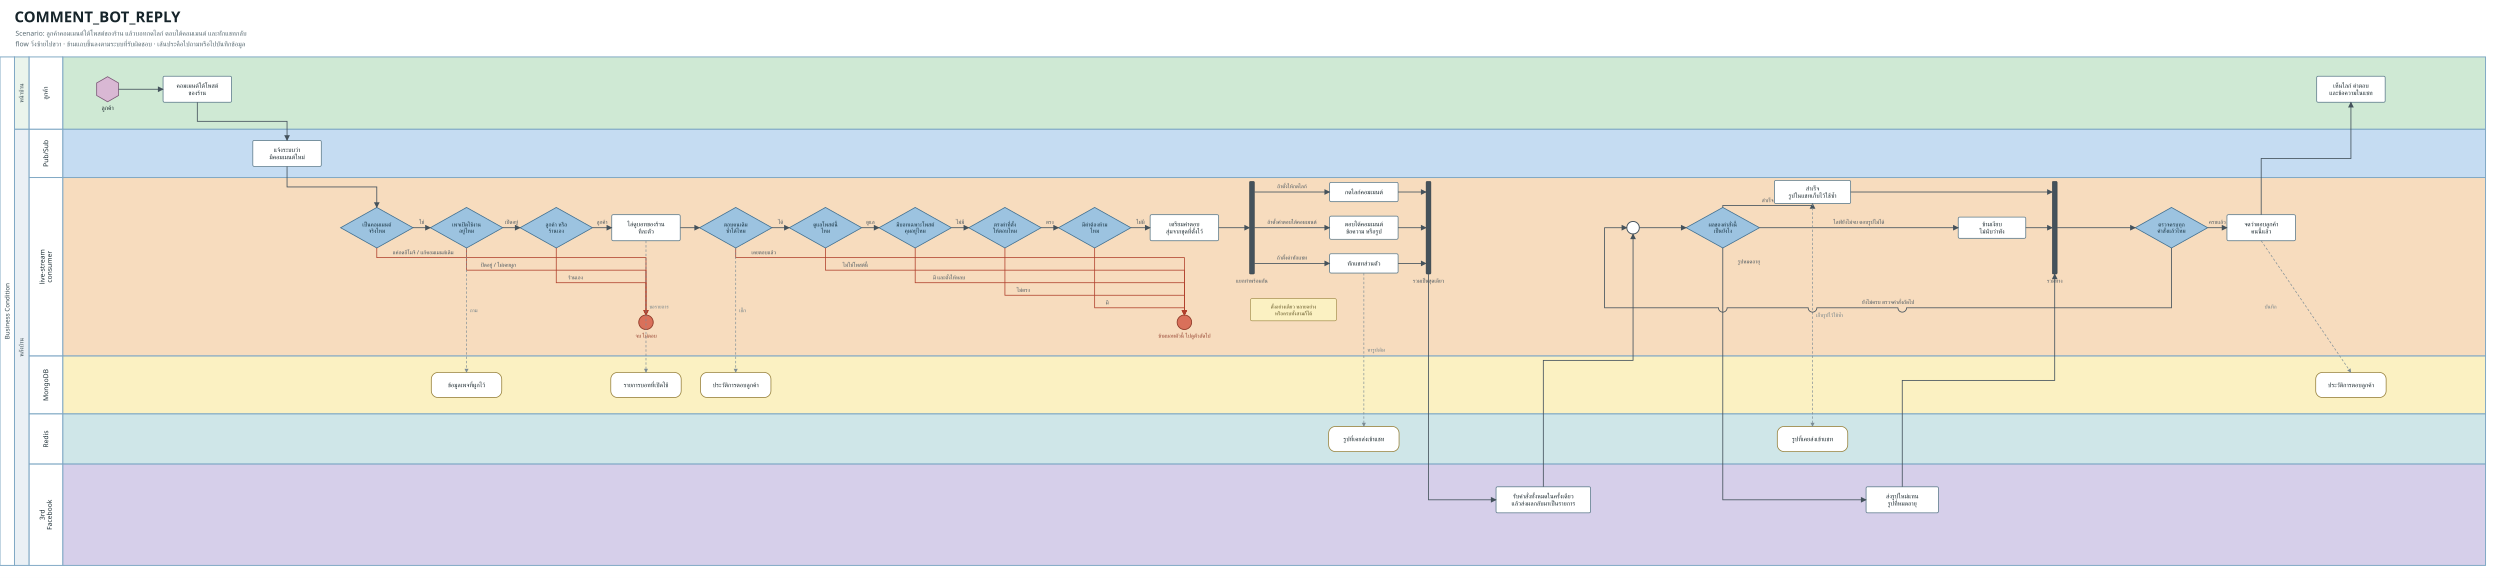
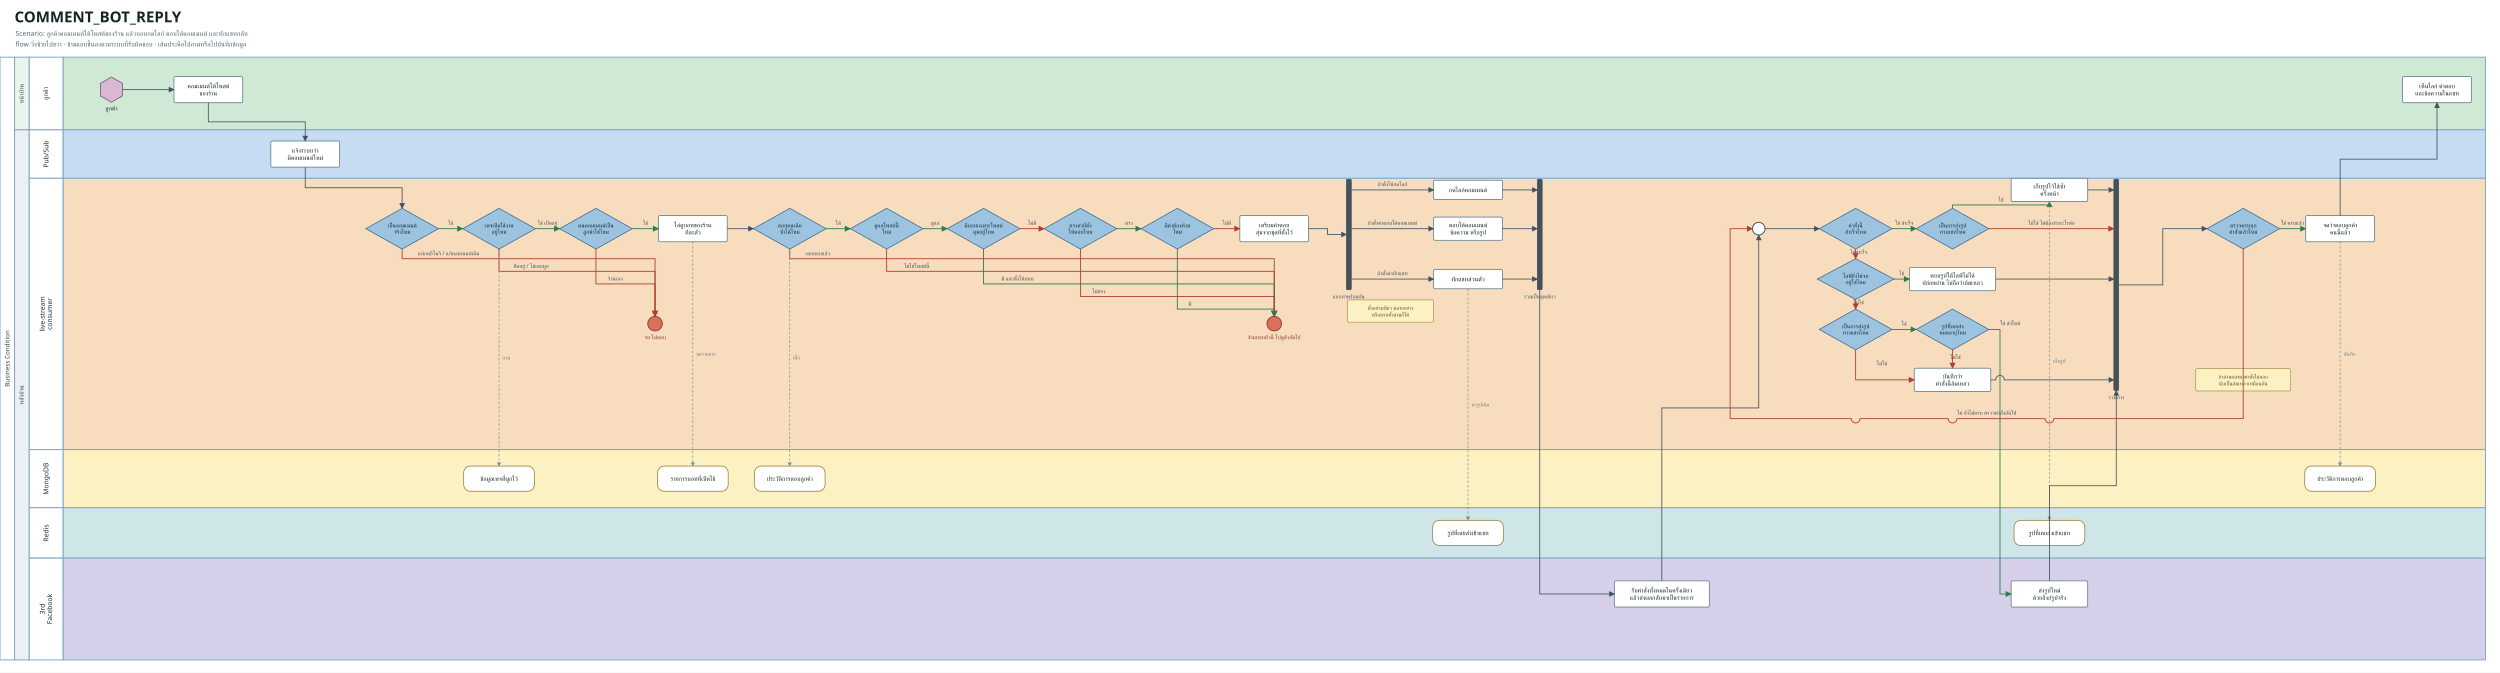
- <svg xmlns="http://www.w3.org/2000/svg" class="swim" viewBox="0 0 5182 1198" width="5182" height="1198" role="img" aria-label="Swimlane เส้นทางบอทตอบคอมเมนต์">
+ <svg xmlns="http://www.w3.org/2000/svg" class="swim" viewBox="0 0 5160 1388" width="5160" height="1388" role="img" aria-label="Swimlane เส้นทางบอทตอบคอมเมนต์">
  <style>
  .t-title{font-family:Kanit,'IBM Plex Sans Thai',sans-serif;font-size:31px;font-weight:600;fill:#16242A}
  .t-sub{font-family:'IBM Plex Sans Thai',sans-serif;font-size:14px;fill:#54666E}
  .t-lane{font-family:Kanit,'IBM Plex Sans Thai',sans-serif;font-size:14px;font-weight:500;fill:#1D2E35;text-anchor:middle;dominant-baseline:middle}
  .t-grp{font-family:'IBM Plex Sans Thai',sans-serif;font-size:13px;fill:#33474F;text-anchor:middle;dominant-baseline:middle}
  .t-node{font-family:'IBM Plex Sans Thai',sans-serif;font-size:13px;fill:#16242A;text-anchor:middle}
  .t-dec{font-family:'IBM Plex Sans Thai',sans-serif;font-size:12px;fill:#0F2A38;text-anchor:middle}
  .t-edge{font-family:'IBM Plex Sans Thai',sans-serif;font-size:11.5px;fill:#44525C;text-anchor:middle}
  .t-data{font-family:'IBM Plex Sans Thai',sans-serif;font-size:11px;fill:#6C7D85;text-anchor:start}
  .t-end{font-family:'IBM Plex Sans Thai',sans-serif;font-size:11.5px;fill:#8F3A28;text-anchor:middle}
  .n-task{fill:#FFFFFF;stroke:#5C7A8A;stroke-width:1.6}
  .n-dec{fill:#9CC3E0;stroke:#3E6E90;stroke-width:1.6}
  .n-store{fill:#FFFFFF;stroke:#96803A;stroke-width:1.6}
  .n-actor{fill:#D9B8D4;stroke:#7A5675;stroke-width:1.6}
  .n-end{fill:#D9705A;stroke:#8F3A28;stroke-width:1.8}
  .n-fork{fill:#44525C;stroke:#2B363D;stroke-width:1}
  .n-note{fill:#FBF1C2;stroke:#96803A;stroke-width:1.2}
  .n-merge{fill:#FFFFFF;stroke:#44525C;stroke-width:2}
  .t-note{font-family:'IBM Plex Sans Thai',sans-serif;font-size:11px;fill:#5B4E1E;text-anchor:middle}
  .fl{fill:none;stroke:#44525C;stroke-width:1.7}
  .fl-stop{fill:none;stroke:#B0402C;stroke-width:1.6}
+   .fl-true{fill:none;stroke:#2F7D4F;stroke-width:1.8}
+   .fl-false{fill:none;stroke:#B0402C;stroke-width:1.8}
  .fl-data{fill:none;stroke:#7C8C95;stroke-width:1.4;stroke-dasharray:5 4}
</style>
  <defs>
    <marker id="ar" viewBox="0 0 10 10" refX="9" refY="5" markerWidth="7" markerHeight="7" orient="auto-start-reverse">
      <path d="M0,0 L10,5 L0,10 z" fill="#44525c" />
    </marker>
    <marker id="arS" viewBox="0 0 10 10" refX="9" refY="5" markerWidth="7" markerHeight="7" orient="auto-start-reverse">
      <path d="M0,0 L10,5 L0,10 z" fill="#B0402C" />
    </marker>
+     <marker id="arT" viewBox="0 0 10 10" refX="9" refY="5" markerWidth="7" markerHeight="7" orient="auto-start-reverse">
+       <path d="M0,0 L10,5 L0,10 z" fill="#2F7D4F" />
+     </marker>
+     <marker id="arF" viewBox="0 0 10 10" refX="9" refY="5" markerWidth="7" markerHeight="7" orient="auto-start-reverse">
+       <path d="M0,0 L10,5 L0,10 z" fill="#B0402C" />
+     </marker>
    <marker id="arD" viewBox="0 0 10 10" refX="9" refY="5" markerWidth="6" markerHeight="6" orient="auto-start-reverse">
      <path d="M0,0 L10,5 L0,10 z" fill="#7C8C95" />
    </marker>
  </defs>
-   <rect x="0" y="0" width="5182" height="1198" fill="#FFFFFF" />
+   <rect x="0" y="0" width="5160" height="1388" fill="#FFFFFF" />
  <text x="30" y="46" class="t-title">COMMENT_BOT_REPLY</text>
  <text x="32" y="74" class="t-sub">Scenario: ลูกค้าคอมเมนต์ใต้โพสต์ของร้าน แล้วบอทกดไลก์ ตอบใต้คอมเมนต์ และทักแชทกลับ</text>
  <text x="32" y="96" class="t-sub">flow วิ่งซ้ายไปขวา · ข้ามแถบขึ้นลงตามระบบที่รับผิดชอบ · เส้นประคือไปถามหรือไปบันทึกข้อมูล</text>
-   <rect x="130" y="118" width="5022" height="150" fill="#CFE9D4" />
-   <rect x="130" y="118" width="5022" height="150" fill="none" stroke="#7FA8C4" stroke-width="2" />
+   <rect x="130" y="118" width="5000" height="150" fill="#CFE9D4" />
+   <rect x="130" y="118" width="5000" height="150" fill="none" stroke="#7FA8C4" stroke-width="2" />
  <rect x="60" y="118" width="70" height="150" fill="#FFFFFF" stroke="#7FA8C4" stroke-width="2" />
  <text x="95.0" y="193.0" class="t-lane" transform="rotate(-90 95.0 193.0)">ลูกค้า</text>
-   <rect x="130" y="268" width="5022" height="100" fill="#C5DCF2" />
-   <rect x="130" y="268" width="5022" height="100" fill="none" stroke="#7FA8C4" stroke-width="2" />
+   <rect x="130" y="268" width="5000" height="100" fill="#C5DCF2" />
+   <rect x="130" y="268" width="5000" height="100" fill="none" stroke="#7FA8C4" stroke-width="2" />
  <rect x="60" y="268" width="70" height="100" fill="#FFFFFF" stroke="#7FA8C4" stroke-width="2" />
  <text x="95.0" y="318.0" class="t-lane" transform="rotate(-90 95.0 318.0)">Pub/Sub</text>
-   <rect x="130" y="368" width="5022" height="370" fill="#F7DCBE" />
-   <rect x="130" y="368" width="5022" height="370" fill="none" stroke="#7FA8C4" stroke-width="2" />
-   <rect x="60" y="368" width="70" height="370" fill="#FFFFFF" stroke="#7FA8C4" stroke-width="2" />
-   <text x="87.5" y="553.0" class="t-lane" transform="rotate(-90 87.5 553.0)">live-stream</text>
-   <text x="102.5" y="553.0" class="t-lane" transform="rotate(-90 102.5 553.0)">consumer</text>
-   <rect x="130" y="738" width="5022" height="120" fill="#FBF1C2" />
-   <rect x="130" y="738" width="5022" height="120" fill="none" stroke="#7FA8C4" stroke-width="2" />
-   <rect x="60" y="738" width="70" height="120" fill="#FFFFFF" stroke="#7FA8C4" stroke-width="2" />
-   <text x="95.0" y="798.0" class="t-lane" transform="rotate(-90 95.0 798.0)">MongoDB</text>
-   <rect x="130" y="858" width="5022" height="104" fill="#CFE6E8" />
-   <rect x="130" y="858" width="5022" height="104" fill="none" stroke="#7FA8C4" stroke-width="2" />
-   <rect x="60" y="858" width="70" height="104" fill="#FFFFFF" stroke="#7FA8C4" stroke-width="2" />
-   <text x="95.0" y="910.0" class="t-lane" transform="rotate(-90 95.0 910.0)">Redis</text>
-   <rect x="130" y="962" width="5022" height="210" fill="#D6CFEA" />
-   <rect x="130" y="962" width="5022" height="210" fill="none" stroke="#7FA8C4" stroke-width="2" />
-   <rect x="60" y="962" width="70" height="210" fill="#FFFFFF" stroke="#7FA8C4" stroke-width="2" />
-   <text x="87.5" y="1067.0" class="t-lane" transform="rotate(-90 87.5 1067.0)">3rd</text>
-   <text x="102.5" y="1067.0" class="t-lane" transform="rotate(-90 102.5 1067.0)">Facebook</text>
+   <rect x="130" y="368" width="5000" height="560" fill="#F7DCBE" />
+   <rect x="130" y="368" width="5000" height="560" fill="none" stroke="#7FA8C4" stroke-width="2" />
+   <rect x="60" y="368" width="70" height="560" fill="#FFFFFF" stroke="#7FA8C4" stroke-width="2" />
+   <text x="87.5" y="648.0" class="t-lane" transform="rotate(-90 87.5 648.0)">live-stream</text>
+   <text x="102.5" y="648.0" class="t-lane" transform="rotate(-90 102.5 648.0)">consumer</text>
+   <rect x="130" y="928" width="5000" height="120" fill="#FBF1C2" />
+   <rect x="130" y="928" width="5000" height="120" fill="none" stroke="#7FA8C4" stroke-width="2" />
+   <rect x="60" y="928" width="70" height="120" fill="#FFFFFF" stroke="#7FA8C4" stroke-width="2" />
+   <text x="95.0" y="988.0" class="t-lane" transform="rotate(-90 95.0 988.0)">MongoDB</text>
+   <rect x="130" y="1048" width="5000" height="104" fill="#CFE6E8" />
+   <rect x="130" y="1048" width="5000" height="104" fill="none" stroke="#7FA8C4" stroke-width="2" />
+   <rect x="60" y="1048" width="70" height="104" fill="#FFFFFF" stroke="#7FA8C4" stroke-width="2" />
+   <text x="95.0" y="1100.0" class="t-lane" transform="rotate(-90 95.0 1100.0)">Redis</text>
+   <rect x="130" y="1152" width="5000" height="210" fill="#D6CFEA" />
+   <rect x="130" y="1152" width="5000" height="210" fill="none" stroke="#7FA8C4" stroke-width="2" />
+   <rect x="60" y="1152" width="70" height="210" fill="#FFFFFF" stroke="#7FA8C4" stroke-width="2" />
+   <text x="87.5" y="1257.0" class="t-lane" transform="rotate(-90 87.5 1257.0)">3rd</text>
+   <text x="102.5" y="1257.0" class="t-lane" transform="rotate(-90 102.5 1257.0)">Facebook</text>
  <rect x="30" y="118" width="30" height="150" fill="#EAF4EC" stroke="#7FA8C4" stroke-width="2" />
  <text x="45.0" y="193.0" class="t-grp" transform="rotate(-90 45.0 193.0)">หน้าบ้าน</text>
-   <rect x="30" y="268" width="30" height="904" fill="#EAF0F5" stroke="#7FA8C4" stroke-width="2" />
-   <text x="45.0" y="720.0" class="t-grp" transform="rotate(-90 45.0 720.0)">หลังบ้าน</text>
-   <rect x="0" y="118" width="30" height="1054" fill="#FFFFFF" stroke="#7FA8C4" stroke-width="2" />
-   <text x="15.0" y="645.0" class="t-grp" transform="rotate(-90 15.0 645.0)">Business Condition</text>
-   <polygon points="223.0,159.0 245.62,172.0 245.62,198.0 223.0,211.0 200.38,198.0 200.38,172.0" class="n-actor" />
-   <text x="223.0" y="228.0" class="t-node">ลูกค้า</text>
-   <rect x="338.0" y="158.0" width="142" height="54" rx="3" class="n-task" />
-   <text x="409.0" y="182.0" class="t-node">คอมเมนต์ใต้โพสต์</text>
-   <text x="409.0" y="197.0" class="t-node">ของร้าน</text>
-   <rect x="524.0" y="291.0" width="142" height="54" rx="3" class="n-task" />
-   <text x="595.0" y="315.0" class="t-node">แจ้งระบบว่า</text>
-   <text x="595.0" y="330.0" class="t-node">มีคอมเมนต์ใหม่</text>
-   <polygon points="781.0,430.0 856.0,472 781.0,514.0 706.0,472" class="n-dec" />
-   <text x="781.0" y="469.5" class="t-dec">เป็นคอมเมนต์</text>
-   <text x="781.0" y="482.5" class="t-dec">จริงไหม</text>
-   <polygon points="967.0,430.0 1042.0,472 967.0,514.0 892.0,472" class="n-dec" />
-   <text x="967.0" y="469.5" class="t-dec">เพจเปิดใช้งาน</text>
-   <text x="967.0" y="482.5" class="t-dec">อยู่ไหม</text>
-   <polygon points="1153.0,430.0 1228.0,472 1153.0,514.0 1078.0,472" class="n-dec" />
-   <text x="1153.0" y="469.5" class="t-dec">ลูกค้า หรือ</text>
-   <text x="1153.0" y="482.5" class="t-dec">ร้านเอง</text>
-   <rect x="1268.0" y="445.0" width="142" height="54" rx="3" class="n-task" />
-   <text x="1339.0" y="469.0" class="t-node">ไล่ดูบอทของร้าน</text>
-   <text x="1339.0" y="484.0" class="t-node">ทีละตัว</text>
-   <polygon points="1525.0,430.0 1600.0,472 1525.0,514.0 1450.0,472" class="n-dec" />
-   <text x="1525.0" y="469.5" class="t-dec">ตอบคนเดิม</text>
-   <text x="1525.0" y="482.5" class="t-dec">ซ้ำได้ไหม</text>
-   <polygon points="1711.0,430.0 1786.0,472 1711.0,514.0 1636.0,472" class="n-dec" />
-   <text x="1711.0" y="469.5" class="t-dec">ดูแลโพสต์นี้</text>
-   <text x="1711.0" y="482.5" class="t-dec">ไหม</text>
-   <polygon points="1897.0,430.0 1972.0,472 1897.0,514.0 1822.0,472" class="n-dec" />
-   <text x="1897.0" y="469.5" class="t-dec">มีบอทเฉพาะโพสต์</text>
-   <text x="1897.0" y="482.5" class="t-dec">คุมอยู่ไหม</text>
-   <polygon points="2083.0,430.0 2158.0,472 2083.0,514.0 2008.0,472" class="n-dec" />
-   <text x="2083.0" y="469.5" class="t-dec">ตรงคำที่ตั้ง</text>
-   <text x="2083.0" y="482.5" class="t-dec">ให้ตอบไหม</text>
-   <polygon points="2269.0,430.0 2344.0,472 2269.0,514.0 2194.0,472" class="n-dec" />
-   <text x="2269.0" y="469.5" class="t-dec">มีคำต้องห้าม</text>
-   <text x="2269.0" y="482.5" class="t-dec">ไหม</text>
-   <rect x="2384.0" y="445.0" width="142" height="54" rx="3" class="n-task" />
-   <text x="2455.0" y="469.0" class="t-node">เตรียมคำตอบ</text>
-   <text x="2455.0" y="484.0" class="t-node">สุ่มจากชุดที่ตั้งไว้</text>
-   <rect x="2590.0" y="376" width="10" height="192" rx="2" class="n-fork" />
-   <text x="2595.0" y="586" class="t-edge">แยกทำพร้อมกัน</text>
-   <rect x="2756.0" y="378.0" width="142" height="40" rx="3" class="n-task" />
-   <text x="2827.0" y="402.5" class="t-node">กดไลก์คอมเมนต์</text>
-   <rect x="2756.0" y="448.0" width="142" height="48" rx="3" class="n-task" />
-   <text x="2827.0" y="469.0" class="t-node">ตอบใต้คอมเมนต์</text>
-   <text x="2827.0" y="484.0" class="t-node">ข้อความ หรือรูป</text>
-   <rect x="2756.0" y="526.0" width="142" height="40" rx="3" class="n-task" />
-   <text x="2827.0" y="550.5" class="t-node">ทักแชทส่วนตัว</text>
-   <rect x="2956.0" y="376" width="10" height="192" rx="2" class="n-fork" />
-   <text x="2961.0" y="586" class="t-edge">รวมเป็นชุดเดียว</text>
-   <rect x="2592.0" y="619.0" width="178" height="46" rx="3" class="n-note" />
-   <text x="2681.0" y="639.5" class="t-note">ตั้งอย่างเดียว หลายอย่าง</text>
-   <text x="2681.0" y="653.5" class="t-note">หรือครบทั้งสามก็ได้</text>
-   <circle cx="1339.0" cy="668" r="15" class="n-end" />
-   <text x="1339.0" y="700" class="t-end">จบ ไม่ตอบ</text>
-   <circle cx="2455.0" cy="668" r="15" class="n-end" />
-   <text x="2455.0" y="700" class="t-end">ข้ามบอทตัวนี้ ไปดูตัวถัดไป</text>
-   <rect x="894.0" y="772.0" width="146" height="52" rx="14" class="n-store" />
-   <text x="967.0" y="802.5" class="t-node">ข้อมูลเพจที่ผูกไว้</text>
-   <rect x="1266.0" y="772.0" width="146" height="52" rx="14" class="n-store" />
-   <text x="1339.0" y="802.5" class="t-node">รายการบอทที่เปิดใช้</text>
-   <rect x="1452.0" y="772.0" width="146" height="52" rx="14" class="n-store" />
-   <text x="1525.0" y="802.5" class="t-node">ประวัติการตอบลูกค้า</text>
-   <rect x="4800.0" y="772.0" width="146" height="52" rx="14" class="n-store" />
-   <text x="4873.0" y="802.5" class="t-node">ประวัติการตอบลูกค้า</text>
-   <rect x="2754.0" y="884.0" width="146" height="52" rx="14" class="n-store" />
-   <text x="2827.0" y="914.5" class="t-node">รูปที่เคยส่งเข้าแชท</text>
-   <rect x="3684.0" y="884.0" width="146" height="52" rx="14" class="n-store" />
-   <text x="3757.0" y="914.5" class="t-node">รูปที่เคยส่งเข้าแชท</text>
-   <rect x="3101.0" y="1009.0" width="196" height="54" rx="3" class="n-task" />
-   <text x="3199.0" y="1033.0" class="t-node">รับคำสั่งทั้งหมดในครั้งเดียว</text>
-   <text x="3199.0" y="1048.0" class="t-node">แล้วส่งผลกลับมาเป็นรายการ</text>
-   <circle cx="3385.0" cy="472" r="13" class="n-merge" />
-   <polygon points="3571.0,430.0 3647.0,472 3571.0,514.0 3495.0,472" class="n-dec" />
-   <text x="3571.0" y="469.5" class="t-dec">ผลของคำสั่งนี้</text>
-   <text x="3571.0" y="482.5" class="t-dec">เป็นยังไง</text>
-   <rect x="3678.0" y="374.0" width="158" height="48" rx="3" class="n-task" />
-   <text x="3757.0" y="395.0" class="t-node">สำเร็จ</text>
-   <text x="3757.0" y="410.0" class="t-node">รูปในแชทเก็บไว้ใช้ซ้ำ</text>
-   <rect x="4059.0" y="450.0" width="140" height="44" rx="3" class="n-task" />
-   <text x="4129.0" y="469.0" class="t-node">ข้ามเงียบ</text>
-   <text x="4129.0" y="484.0" class="t-node">ไม่นับว่าพัง</text>
-   <rect x="3868.0" y="1009.0" width="150" height="54" rx="3" class="n-task" />
-   <text x="3943.0" y="1033.0" class="t-node">ส่งรูปใหม่แทน</text>
-   <text x="3943.0" y="1048.0" class="t-node">รูปที่หมดอายุ</text>
-   <rect x="4254.0" y="376" width="10" height="192" rx="2" class="n-fork" />
-   <text x="4259.0" y="586" class="t-edge">รวมทาง</text>
-   <polygon points="4501.0,430.0 4576.0,472 4501.0,514.0 4426.0,472" class="n-dec" />
-   <text x="4501.0" y="469.5" class="t-dec">ตรวจครบทุก</text>
-   <text x="4501.0" y="482.5" class="t-dec">คำสั่งแล้วไหม</text>
-   <rect x="4616.0" y="445.0" width="142" height="54" rx="3" class="n-task" />
-   <text x="4687.0" y="469.0" class="t-node">จดว่าตอบลูกค้า</text>
-   <text x="4687.0" y="484.0" class="t-node">คนนี้แล้ว</text>
-   <rect x="4802.0" y="158.0" width="142" height="54" rx="3" class="n-task" />
-   <text x="4873.0" y="182.0" class="t-node">เห็นไลก์ คำตอบ</text>
-   <text x="4873.0" y="197.0" class="t-node">และข้อความในแชท</text>
-   <path d="M245.62,185.0 L338.0,185.0" class="fl" marker-end="url(#ar)" />
-   <path d="M409.0,212.0 L409.0,251.5 L595.0,251.5 L595.0,291.0" class="fl" marker-end="url(#ar)" />
-   <path d="M595.0,345.0 L595.0,387.5 L781.0,387.5 L781.0,430.0" class="fl" marker-end="url(#ar)" />
-   <path d="M856.0,472 L892.0,472" class="fl" marker-end="url(#ar)" />
-   <text x="874.0" y="464" class="t-edge">ใช่</text>
-   <path d="M1042.0,472 L1078.0,472" class="fl" marker-end="url(#ar)" />
-   <text x="1060.0" y="464" class="t-edge">เปิดอยู่</text>
-   <path d="M1228.0,472 L1268.0,472" class="fl" marker-end="url(#ar)" />
-   <text x="1248.0" y="464" class="t-edge">ลูกค้า</text>
-   <path d="M1410.0,472 L1450.0,472" class="fl" marker-end="url(#ar)" />
-   <path d="M1600.0,472 L1636.0,472" class="fl" marker-end="url(#ar)" />
-   <text x="1618.0" y="464" class="t-edge">ได้</text>
-   <path d="M1786.0,472 L1822.0,472" class="fl" marker-end="url(#ar)" />
-   <text x="1804.0" y="464" class="t-edge">ดูแล</text>
-   <path d="M1972.0,472 L2008.0,472" class="fl" marker-end="url(#ar)" />
-   <text x="1990.0" y="464" class="t-edge">ไม่มี</text>
-   <path d="M2158.0,472 L2194.0,472" class="fl" marker-end="url(#ar)" />
-   <text x="2176.0" y="464" class="t-edge">ตรง</text>
-   <path d="M2344.0,472 L2384.0,472" class="fl" marker-end="url(#ar)" />
-   <text x="2364.0" y="464" class="t-edge">ไม่มี</text>
-   <path d="M2526.0,472 L2590.0,472.0" class="fl" marker-end="url(#ar)" />
-   <path d="M2600.0,398 L2756.0,398" class="fl" marker-end="url(#ar)" />
-   <text x="2678.0" y="390" class="t-edge">ถ้าตั้งให้กดไลก์</text>
-   <path d="M2600.0,472 L2756.0,472" class="fl" marker-end="url(#ar)" />
-   <text x="2678.0" y="464" class="t-edge">ถ้าตั้งค่าตอบใต้คอมเมนต์</text>
-   <path d="M2600.0,546 L2756.0,546" class="fl" marker-end="url(#ar)" />
-   <text x="2678.0" y="538" class="t-edge">ถ้าตั้งค่าทักแชท</text>
-   <path d="M2898.0,398 L2956.0,398" class="fl" marker-end="url(#ar)" />
-   <path d="M2898.0,472 L2956.0,472" class="fl" marker-end="url(#ar)" />
-   <path d="M2898.0,546 L2956.0,546" class="fl" marker-end="url(#ar)" />
-   <path d="M781.0,514.0 L781.0,534 L1339.0,534 L1339.0,653.0" class="fl-stop" marker-end="url(#arS)" />
-   <text x="877.0" y="527" class="t-edge">แค่กดอีโมจิ / แก้คอมเมนต์เดิม</text>
-   <path d="M967.0,514.0 L967.0,560 L1339.0,560 L1339.0,653.0" class="fl-stop" marker-end="url(#arS)" />
-   <text x="1033.0" y="553" class="t-edge">ปิดอยู่ / ไม่เคยผูก</text>
-   <path d="M1153.0,514.0 L1153.0,586 L1339.0,586 L1339.0,653.0" class="fl-stop" marker-end="url(#arS)" />
-   <text x="1193.0" y="579" class="t-edge">ร้านเอง</text>
-   <path d="M1525.0,514.0 L1525.0,534 L2455.0,534 L2455.0,653.0" class="fl-stop" marker-end="url(#arS)" />
-   <text x="1583.0" y="527" class="t-edge">เคยตอบแล้ว</text>
-   <path d="M1711.0,514.0 L1711.0,560 L2455.0,560 L2455.0,653.0" class="fl-stop" marker-end="url(#arS)" />
-   <text x="1773.0" y="553" class="t-edge">ไม่ใช่โพสต์นี้</text>
-   <path d="M1897.0,514.0 L1897.0,586 L2455.0,586 L2455.0,653.0" class="fl-stop" marker-end="url(#arS)" />
-   <text x="1967.0" y="579" class="t-edge">มี และตั้งให้หลบ</text>
-   <path d="M2083.0,514.0 L2083.0,612 L2455.0,612 L2455.0,653.0" class="fl-stop" marker-end="url(#arS)" />
-   <text x="2121.0" y="605" class="t-edge">ไม่ตรง</text>
-   <path d="M2269.0,514.0 L2269.0,638 L2455.0,638 L2455.0,653.0" class="fl-stop" marker-end="url(#arS)" />
-   <text x="2295.0" y="631" class="t-edge">มี</text>
-   <path d="M967.0,514.0 L967.0,772.0" class="fl-data" marker-end="url(#arD)" />
-   <text x="974.0" y="647.0" class="t-data">ถาม</text>
-   <path d="M1339.0,499.0 L1339.0,772.0" class="fl-data" marker-end="url(#arD)" />
-   <text x="1346.0" y="639.5" class="t-data">ขอรายการ</text>
-   <path d="M1525.0,514.0 L1525.0,772.0" class="fl-data" marker-end="url(#arD)" />
-   <text x="1532.0" y="647.0" class="t-data">เช็ก</text>
-   <path d="M2827.0,566.0 L2827.0,884.0" class="fl-data" marker-end="url(#arD)" />
-   <text x="2834.0" y="729.0" class="t-data">หารูปเดิม</text>
-   <path d="M2961.0,568.0 L2961.0,1036 L3101.0,1036" class="fl" marker-end="url(#ar)" />
-   <path d="M3199.0,1009.0 L3199.0,747.0 L3385.0,747.0 L3385.0,485.0" class="fl" marker-end="url(#ar)" />
-   <path d="M3398.0,472 L3495.0,472" class="fl" marker-end="url(#ar)" />
-   <path d="M3571.0,430.0 L3571.0,426.0 L3757.0,426.0 L3757.0,422.0" class="fl" marker-end="url(#ar)" />
-   <text x="3664.0" y="419.0" class="t-edge">สำเร็จ</text>
-   <path d="M3647.0,472 L4059.0,472" class="fl" marker-end="url(#ar)" />
-   <text x="3853.0" y="464" class="t-edge">ไลฟ์ยังไม่จบ ตอบรูปไม่ได้</text>
-   <path d="M3571.0,514.0 L3571.0,1036 L3868.0,1036" class="fl" marker-end="url(#ar)" />
-   <text x="3625.0" y="546.0" class="t-edge">รูปหมดอายุ</text>
-   <path d="M3757.0,422.0 L3757.0,884.0" class="fl-data" marker-end="url(#arD)" />
-   <text x="3764.0" y="657.0" class="t-data">เก็บรูปไว้ใช้ซ้ำ</text>
-   <path d="M3836.0,398 L4254.0,398" class="fl" marker-end="url(#ar)" />
-   <path d="M4199.0,472 L4254.0,472" class="fl" marker-end="url(#ar)" />
-   <path d="M3943.0,1009.0 L3943.0,788.5 L4259.0,788.5 L4259.0,568.0" class="fl" marker-end="url(#ar)" />
-   <path d="M4264.0,472.0 L4426.0,472" class="fl" marker-end="url(#ar)" />
-   <path d="M4501.0,514.0 L4501.0,638 L3952.0,638 A 9 9 0 0 1 3934.0,638 L3766.0,638 A 9 9 0 0 1 3748.0,638 L3580.0,638 A 9 9 0 0 1 3562.0,638 L3326.0,638 L3326.0,472 L3372.0,472" class="fl" marker-end="url(#ar)" />
-   <text x="3913.5" y="630" class="t-edge">ยังไม่ครบ ตรวจคำสั่งถัดไป</text>
-   <path d="M4576.0,472 L4616.0,472" class="fl" marker-end="url(#ar)" />
-   <text x="4596.0" y="464" class="t-edge">ครบแล้ว</text>
-   <path d="M4687.0,499.0 L4873.0,772.0" class="fl-data" marker-end="url(#arD)" />
-   <text x="4694.0" y="639.5" class="t-data">บันทึก</text>
-   <path d="M4687.0,445.0 L4687.0,328.5 L4873.0,328.5 L4873.0,212.0" class="fl" marker-end="url(#ar)" />
+   <rect x="30" y="268" width="30" height="1094" fill="#EAF0F5" stroke="#7FA8C4" stroke-width="2" />
+   <text x="45.0" y="815.0" class="t-grp" transform="rotate(-90 45.0 815.0)">หลังบ้าน</text>
+   <rect x="0" y="118" width="30" height="1244" fill="#FFFFFF" stroke="#7FA8C4" stroke-width="2" />
+   <text x="15.0" y="740.0" class="t-grp" transform="rotate(-90 15.0 740.0)">Business Condition</text>
+   <polygon points="230.0,159.0 252.62,172.0 252.62,198.0 230.0,211.0 207.38,198.0 207.38,172.0" class="n-actor" />
+   <text x="230.0" y="228.0" class="t-node">ลูกค้า</text>
+   <rect x="359.0" y="158.0" width="142" height="54" rx="3" class="n-task" />
+   <text x="430.0" y="182.0" class="t-node">คอมเมนต์ใต้โพสต์</text>
+   <text x="430.0" y="197.0" class="t-node">ของร้าน</text>
+   <rect x="559.0" y="291.0" width="142" height="54" rx="3" class="n-task" />
+   <text x="630.0" y="315.0" class="t-node">แจ้งระบบว่า</text>
+   <text x="630.0" y="330.0" class="t-node">มีคอมเมนต์ใหม่</text>
+   <polygon points="830.0,430.0 905.0,472 830.0,514.0 755.0,472" class="n-dec" />
+   <text x="830.0" y="469.5" class="t-dec">เป็นคอมเมนต์</text>
+   <text x="830.0" y="482.5" class="t-dec">จริงไหม</text>
+   <polygon points="1030.0,430.0 1105.0,472 1030.0,514.0 955.0,472" class="n-dec" />
+   <text x="1030.0" y="469.5" class="t-dec">เพจเปิดใช้งาน</text>
+   <text x="1030.0" y="482.5" class="t-dec">อยู่ไหม</text>
+   <polygon points="1230.0,430.0 1305.0,472 1230.0,514.0 1155.0,472" class="n-dec" />
+   <text x="1230.0" y="469.5" class="t-dec">คนคอมเมนต์เป็น</text>
+   <text x="1230.0" y="482.5" class="t-dec">ลูกค้าใช่ไหม</text>
+   <rect x="1359.0" y="445.0" width="142" height="54" rx="3" class="n-task" />
+   <text x="1430.0" y="469.0" class="t-node">ไล่ดูบอทของร้าน</text>
+   <text x="1430.0" y="484.0" class="t-node">ทีละตัว</text>
+   <polygon points="1630.0,430.0 1705.0,472 1630.0,514.0 1555.0,472" class="n-dec" />
+   <text x="1630.0" y="469.5" class="t-dec">ตอบคนเดิม</text>
+   <text x="1630.0" y="482.5" class="t-dec">ซ้ำได้ไหม</text>
+   <polygon points="1830.0,430.0 1905.0,472 1830.0,514.0 1755.0,472" class="n-dec" />
+   <text x="1830.0" y="469.5" class="t-dec">ดูแลโพสต์นี้</text>
+   <text x="1830.0" y="482.5" class="t-dec">ไหม</text>
+   <polygon points="2030.0,430.0 2105.0,472 2030.0,514.0 1955.0,472" class="n-dec" />
+   <text x="2030.0" y="469.5" class="t-dec">มีบอทเฉพาะโพสต์</text>
+   <text x="2030.0" y="482.5" class="t-dec">คุมอยู่ไหม</text>
+   <polygon points="2230.0,430.0 2305.0,472 2230.0,514.0 2155.0,472" class="n-dec" />
+   <text x="2230.0" y="469.5" class="t-dec">ตรงคำที่ตั้ง</text>
+   <text x="2230.0" y="482.5" class="t-dec">ให้ตอบไหม</text>
+   <polygon points="2430.0,430.0 2505.0,472 2430.0,514.0 2355.0,472" class="n-dec" />
+   <text x="2430.0" y="469.5" class="t-dec">มีคำต้องห้าม</text>
+   <text x="2430.0" y="482.5" class="t-dec">ไหม</text>
+   <rect x="2559.0" y="445.0" width="142" height="54" rx="3" class="n-task" />
+   <text x="2630.0" y="469.0" class="t-node">เตรียมคำตอบ</text>
+   <text x="2630.0" y="484.0" class="t-node">สุ่มจากชุดที่ตั้งไว้</text>
+   <rect x="2779.0" y="370" width="10" height="228" rx="2" class="n-fork" />
+   <text x="2784.0" y="616" class="t-edge">แยกทำพร้อมกัน</text>
+   <rect x="2959.0" y="372.0" width="142" height="40" rx="3" class="n-task" />
+   <text x="3030.0" y="396.5" class="t-node">กดไลก์คอมเมนต์</text>
+   <rect x="2959.0" y="448.0" width="142" height="48" rx="3" class="n-task" />
+   <text x="3030.0" y="469.0" class="t-node">ตอบใต้คอมเมนต์</text>
+   <text x="3030.0" y="484.0" class="t-node">ข้อความ หรือรูป</text>
+   <rect x="2959.0" y="556.0" width="142" height="40" rx="3" class="n-task" />
+   <text x="3030.0" y="580.5" class="t-node">ทักแชทส่วนตัว</text>
+   <rect x="3173.0" y="370" width="10" height="228" rx="2" class="n-fork" />
+   <text x="3178.0" y="616" class="t-edge">รวมเป็นชุดเดียว</text>
+   <rect x="2781.0" y="619.0" width="178" height="46" rx="3" class="n-note" />
+   <text x="2870.0" y="639.5" class="t-note">ตั้งอย่างเดียว หลายอย่าง</text>
+   <text x="2870.0" y="653.5" class="t-note">หรือครบทั้งสามก็ได้</text>
+   <circle cx="1352.0" cy="668" r="15" class="n-end" />
+   <text x="1352.0" y="700" class="t-end">จบ ไม่ตอบ</text>
+   <circle cx="2630.0" cy="668" r="15" class="n-end" />
+   <text x="2630.0" y="700" class="t-end">ข้ามบอทตัวนี้ ไปดูตัวถัดไป</text>
+   <rect x="957.0" y="962.0" width="146" height="52" rx="14" class="n-store" />
+   <text x="1030.0" y="992.5" class="t-node">ข้อมูลเพจที่ผูกไว้</text>
+   <rect x="1357.0" y="962.0" width="146" height="52" rx="14" class="n-store" />
+   <text x="1430.0" y="992.5" class="t-node">รายการบอทที่เปิดใช้</text>
+   <rect x="1557.0" y="962.0" width="146" height="52" rx="14" class="n-store" />
+   <text x="1630.0" y="992.5" class="t-node">ประวัติการตอบลูกค้า</text>
+   <rect x="4757.0" y="962.0" width="146" height="52" rx="14" class="n-store" />
+   <text x="4830.0" y="992.5" class="t-node">ประวัติการตอบลูกค้า</text>
+   <rect x="2957.0" y="1074.0" width="146" height="52" rx="14" class="n-store" />
+   <text x="3030.0" y="1104.5" class="t-node">รูปที่เคยส่งเข้าแชท</text>
+   <rect x="4157.0" y="1074.0" width="146" height="52" rx="14" class="n-store" />
+   <text x="4230.0" y="1104.5" class="t-node">รูปที่เคยส่งเข้าแชท</text>
+   <rect x="3332.0" y="1199.0" width="196" height="54" rx="3" class="n-task" />
+   <text x="3430.0" y="1223.0" class="t-node">รับคำสั่งทั้งหมดในครั้งเดียว</text>
+   <text x="3430.0" y="1238.0" class="t-node">แล้วส่งผลกลับมาเป็นรายการ</text>
+   <circle cx="3630.0" cy="472" r="13" class="n-merge" />
+   <polygon points="3830.0,430.0 3905.0,472 3830.0,514.0 3755.0,472" class="n-dec" />
+   <text x="3830.0" y="469.5" class="t-dec">คำสั่งนี้</text>
+   <text x="3830.0" y="482.5" class="t-dec">สำเร็จไหม</text>
+   <polygon points="4030.0,430.0 4105.0,472 4030.0,514.0 3955.0,472" class="n-dec" />
+   <text x="4030.0" y="469.5" class="t-dec">เป็นการส่งรูป</text>
+   <text x="4030.0" y="482.5" class="t-dec">ทางแชทไหม</text>
+   <rect x="4151.0" y="368.0" width="158" height="48" rx="3" class="n-task" />
+   <text x="4230.0" y="389.0" class="t-node">เก็บรูปไว้ใช้ซ้ำ</text>
+   <text x="4230.0" y="404.0" class="t-node">ครั้งหน้า</text>
+   <polygon points="3830.0,534.0 3909.0,576 3830.0,618.0 3751.0,576" class="n-dec" />
+   <text x="3830.0" y="573.5" class="t-dec">ไลฟ์ยังไม่จบ</text>
+   <text x="3830.0" y="586.5" class="t-dec">อยู่ใช่ไหม</text>
+   <rect x="3941.0" y="552.0" width="178" height="48" rx="3" class="n-task" />
+   <text x="4030.0" y="573.0" class="t-node">ตอบรูปใต้ไลฟ์ไม่ได้</text>
+   <text x="4030.0" y="588.0" class="t-node">ปล่อยผ่าน ไม่ถือว่าล้มเหลว</text>
+   <polygon points="3830.0,638.0 3905.0,680 3830.0,722.0 3755.0,680" class="n-dec" />
+   <text x="3830.0" y="677.5" class="t-dec">เป็นการส่งรูป</text>
+   <text x="3830.0" y="690.5" class="t-dec">ทางแชทไหม</text>
+   <polygon points="4030.0,638.0 4105.0,680 4030.0,722.0 3955.0,680" class="n-dec" />
+   <text x="4030.0" y="677.5" class="t-dec">รูปที่เคยส่ง</text>
+   <text x="4030.0" y="690.5" class="t-dec">หมดอายุไหม</text>
+   <rect x="3951.0" y="760.0" width="158" height="48" rx="3" class="n-task" />
+   <text x="4030.0" y="781.0" class="t-node">บันทึกว่า</text>
+   <text x="4030.0" y="796.0" class="t-node">คำสั่งนี้ล้มเหลว</text>
+   <rect x="4151.0" y="1199.0" width="158" height="54" rx="3" class="n-task" />
+   <text x="4230.0" y="1223.0" class="t-node">ส่งรูปใหม่</text>
+   <text x="4230.0" y="1238.0" class="t-node">ด้วยลิงก์รูปจริง</text>
+   <rect x="4532.0" y="761.0" width="196" height="46" rx="3" class="n-note" />
+   <text x="4630.0" y="781.5" class="t-note">ถ้าอ่านผลของคำสั่งไม่ออก</text>
+   <text x="4630.0" y="795.5" class="t-note">นับเป็นล้มเหลวเหมือนกัน</text>
+   <rect x="4363.0" y="370" width="10" height="436" rx="2" class="n-fork" />
+   <text x="4368.0" y="824" class="t-edge">รวมทาง</text>
+   <polygon points="4630.0,430.0 4705.0,472 4630.0,514.0 4555.0,472" class="n-dec" />
+   <text x="4630.0" y="469.5" class="t-dec">ตรวจครบทุก</text>
+   <text x="4630.0" y="482.5" class="t-dec">คำสั่งแล้วไหม</text>
+   <rect x="4759.0" y="445.0" width="142" height="54" rx="3" class="n-task" />
+   <text x="4830.0" y="469.0" class="t-node">จดว่าตอบลูกค้า</text>
+   <text x="4830.0" y="484.0" class="t-node">คนนี้แล้ว</text>
+   <rect x="4959.0" y="158.0" width="142" height="54" rx="3" class="n-task" />
+   <text x="5030.0" y="182.0" class="t-node">เห็นไลก์ คำตอบ</text>
+   <text x="5030.0" y="197.0" class="t-node">และข้อความในแชท</text>
+   <path d="M252.62,185.0 L359.0,185.0" class="fl" marker-end="url(#ar)" />
+   <path d="M430.0,212.0 L430.0,251.5 L630.0,251.5 L630.0,291.0" class="fl" marker-end="url(#ar)" />
+   <path d="M630.0,345.0 L630.0,387.5 L830.0,387.5 L830.0,430.0" class="fl" marker-end="url(#ar)" />
+   <path d="M905.0,472 L955.0,472" class="fl-true" marker-end="url(#arT)" />
+   <text x="930.0" y="464" class="t-edge">ใช่</text>
+   <path d="M1105.0,472 L1155.0,472" class="fl-true" marker-end="url(#arT)" />
+   <text x="1130.0" y="464" class="t-edge">ใช่ เปิดอยู่</text>
+   <path d="M1305.0,472 L1359.0,472" class="fl-true" marker-end="url(#arT)" />
+   <text x="1332.0" y="464" class="t-edge">ใช่</text>
+   <path d="M1501.0,472 L1555.0,472" class="fl" marker-end="url(#ar)" />
+   <path d="M1705.0,472 L1755.0,472" class="fl-true" marker-end="url(#arT)" />
+   <text x="1730.0" y="464" class="t-edge">ได้</text>
+   <path d="M1905.0,472 L1955.0,472" class="fl-true" marker-end="url(#arT)" />
+   <text x="1930.0" y="464" class="t-edge">ดูแล</text>
+   <path d="M2105.0,472 L2155.0,472" class="fl-false" marker-end="url(#arF)" />
+   <text x="2130.0" y="464" class="t-edge">ไม่มี</text>
+   <path d="M2305.0,472 L2355.0,472" class="fl-true" marker-end="url(#arT)" />
+   <text x="2330.0" y="464" class="t-edge">ตรง</text>
+   <path d="M2505.0,472 L2559.0,472" class="fl-false" marker-end="url(#arF)" />
+   <text x="2532.0" y="464" class="t-edge">ไม่มี</text>
+   <path d="M2701.0,472 L2740.0,472 L2740.0,484.0 L2779.0,484.0" class="fl" marker-end="url(#ar)" />
+   <path d="M2789.0,392 L2959.0,392" class="fl" marker-end="url(#ar)" />
+   <text x="2874.0" y="384" class="t-edge">ถ้าตั้งให้กดไลก์</text>
+   <path d="M2789.0,472 L2959.0,472" class="fl" marker-end="url(#ar)" />
+   <text x="2874.0" y="464" class="t-edge">ถ้าตั้งค่าตอบใต้คอมเมนต์</text>
+   <path d="M2789.0,576 L2959.0,576" class="fl" marker-end="url(#ar)" />
+   <text x="2874.0" y="568" class="t-edge">ถ้าตั้งค่าทักแชท</text>
+   <path d="M3101.0,392 L3173.0,392" class="fl" marker-end="url(#ar)" />
+   <path d="M3101.0,472 L3173.0,472" class="fl" marker-end="url(#ar)" />
+   <path d="M3101.0,576 L3173.0,576" class="fl" marker-end="url(#ar)" />
+   <path d="M830.0,514.0 L830.0,534 L1352.0,534 L1352.0,653.0" class="fl-false" marker-end="url(#arF)" />
+   <text x="926.0" y="527" class="t-edge">แค่กดอีโมจิ / แก้คอมเมนต์เดิม</text>
+   <path d="M1030.0,514.0 L1030.0,560 L1352.0,560 L1352.0,653.0" class="fl-false" marker-end="url(#arF)" />
+   <text x="1096.0" y="553" class="t-edge">ปิดอยู่ / ไม่เคยผูก</text>
+   <path d="M1230.0,514.0 L1230.0,586 L1352.0,586 L1352.0,653.0" class="fl-false" marker-end="url(#arF)" />
+   <text x="1270.0" y="579" class="t-edge">ร้านเอง</text>
+   <path d="M1630.0,514.0 L1630.0,534 L2630.0,534 L2630.0,653.0" class="fl-false" marker-end="url(#arF)" />
+   <text x="1688.0" y="527" class="t-edge">เคยตอบแล้ว</text>
+   <path d="M1830.0,514.0 L1830.0,560 L2630.0,560 L2630.0,653.0" class="fl-false" marker-end="url(#arF)" />
+   <text x="1892.0" y="553" class="t-edge">ไม่ใช่โพสต์นี้</text>
+   <path d="M2030.0,514.0 L2030.0,586 L2630.0,586 L2630.0,653.0" class="fl-true" marker-end="url(#arT)" />
+   <text x="2100.0" y="579" class="t-edge">มี และตั้งให้หลบ</text>
+   <path d="M2230.0,514.0 L2230.0,612 L2630.0,612 L2630.0,653.0" class="fl-false" marker-end="url(#arF)" />
+   <text x="2268.0" y="605" class="t-edge">ไม่ตรง</text>
+   <path d="M2430.0,514.0 L2430.0,638 L2630.0,638 L2630.0,653.0" class="fl-true" marker-end="url(#arT)" />
+   <text x="2456.0" y="631" class="t-edge">มี</text>
+   <path d="M1030.0,514.0 L1030.0,962.0" class="fl-data" marker-end="url(#arD)" />
+   <text x="1037.0" y="742.0" class="t-data">ถาม</text>
+   <path d="M1430.0,499.0 L1430.0,962.0" class="fl-data" marker-end="url(#arD)" />
+   <text x="1437.0" y="734.5" class="t-data">ขอรายการ</text>
+   <path d="M1630.0,514.0 L1630.0,962.0" class="fl-data" marker-end="url(#arD)" />
+   <text x="1637.0" y="742.0" class="t-data">เช็ก</text>
+   <path d="M3030.0,596.0 L3030.0,1074.0" class="fl-data" marker-end="url(#arD)" />
+   <text x="3037.0" y="839.0" class="t-data">หารูปเดิม</text>
+   <path d="M3178.0,598.0 L3178.0,1226 L3332.0,1226" class="fl" marker-end="url(#ar)" />
+   <path d="M3430.0,1199.0 L3430.0,842.0 L3630.0,842.0 L3630.0,485.0" class="fl" marker-end="url(#ar)" />
+   <path d="M3643.0,472 L3755.0,472" class="fl" marker-end="url(#ar)" />
+   <path d="M3905.0,472 L3955.0,472" class="fl-true" marker-end="url(#arT)" />
+   <text x="3930.0" y="464" class="t-edge">ใช่ สำเร็จ</text>
+   <path d="M3830.0,514.0 L3830.0,534.0" class="fl-false" marker-end="url(#arF)" />
+   <text x="3836.0" y="524.0" class="t-edge">ไม่สำเร็จ</text>
+   <path d="M4030.0,430.0 L4030.0,423.0 L4230.0,423.0 L4230.0,416.0" class="fl-true" marker-end="url(#arT)" />
+   <text x="4130.0" y="416.0" class="t-edge">ใช่</text>
+   <path d="M4105.0,472 L4363.0,472" class="fl-false" marker-end="url(#arF)" />
+   <text x="4234.0" y="464" class="t-edge">ไม่ใช่ ไม่ต้องทำอะไรต่อ</text>
+   <path d="M4230.0,416.0 L4230.0,1074.0" class="fl-data" marker-end="url(#arD)" />
+   <text x="4237.0" y="749.0" class="t-data">เก็บรูป</text>
+   <path d="M4309.0,392 L4363.0,392" class="fl" marker-end="url(#ar)" />
+   <path d="M3909.0,576 L3941.0,576" class="fl-true" marker-end="url(#arT)" />
+   <text x="3925.0" y="568" class="t-edge">ใช่</text>
+   <path d="M3830.0,618.0 L3830.0,638.0" class="fl-false" marker-end="url(#arF)" />
+   <text x="3836.0" y="628.0" class="t-edge">ไม่ใช่</text>
+   <path d="M4119.0,576 L4363.0,576" class="fl" marker-end="url(#ar)" />
+   <path d="M3905.0,680 L3955.0,680" class="fl-true" marker-end="url(#arT)" />
+   <text x="3930.0" y="672" class="t-edge">ใช่</text>
+   <path d="M3830.0,722.0 L3830.0,784 L3951.0,784" class="fl-false" marker-end="url(#arF)" />
+   <text x="3884.0" y="754.0" class="t-edge">ไม่ใช่</text>
+   <path d="M4105.0,680 L4128.0,680 L4128.0,1226 L4151.0,1226" class="fl-true" marker-end="url(#arT)" />
+   <text x="4149.0" y="671" class="t-edge">ใช่ ส่งใหม่</text>
+   <path d="M4030.0,722.0 L4030.0,760.0" class="fl-false" marker-end="url(#arF)" />
+   <text x="4036.0" y="741.0" class="t-edge">ไม่ใช่</text>
+   <path d="M4230.0,1199.0 L4230.0,1002.5 L4368.0,1002.5 L4368.0,806.0" class="fl" marker-end="url(#ar)" />
+   <path d="M4109.0,784 L4119.0,784 A 9 9 0 0 1 4137.0,784 L4363.0,784" class="fl" marker-end="url(#ar)" />
+   <path d="M4373.0,588.0 L4464.0,588.0 L4464.0,472 L4555.0,472" class="fl" marker-end="url(#ar)" />
+   <path d="M4630.0,514.0 L4630.0,864 L4239.0,864 A 9 9 0 0 1 4221.0,864 L4039.0,864 A 9 9 0 0 1 4021.0,864 L3839.0,864 A 9 9 0 0 1 3821.0,864 L3571.0,864 L3571.0,472 L3617.0,472" class="fl-false" marker-end="url(#arF)" />
+   <text x="4100.5" y="856" class="t-edge">ไม่ ยังไม่ครบ ตรวจคำสั่งถัดไป</text>
+   <path d="M4705.0,472 L4759.0,472" class="fl-true" marker-end="url(#arT)" />
+   <text x="4732.0" y="464" class="t-edge">ใช่ ครบแล้ว</text>
+   <path d="M4830.0,499.0 L4830.0,962.0" class="fl-data" marker-end="url(#arD)" />
+   <text x="4837.0" y="734.5" class="t-data">บันทึก</text>
+   <path d="M4830.0,445.0 L4830.0,328.5 L5030.0,328.5 L5030.0,212.0" class="fl" marker-end="url(#ar)" />
</svg>
